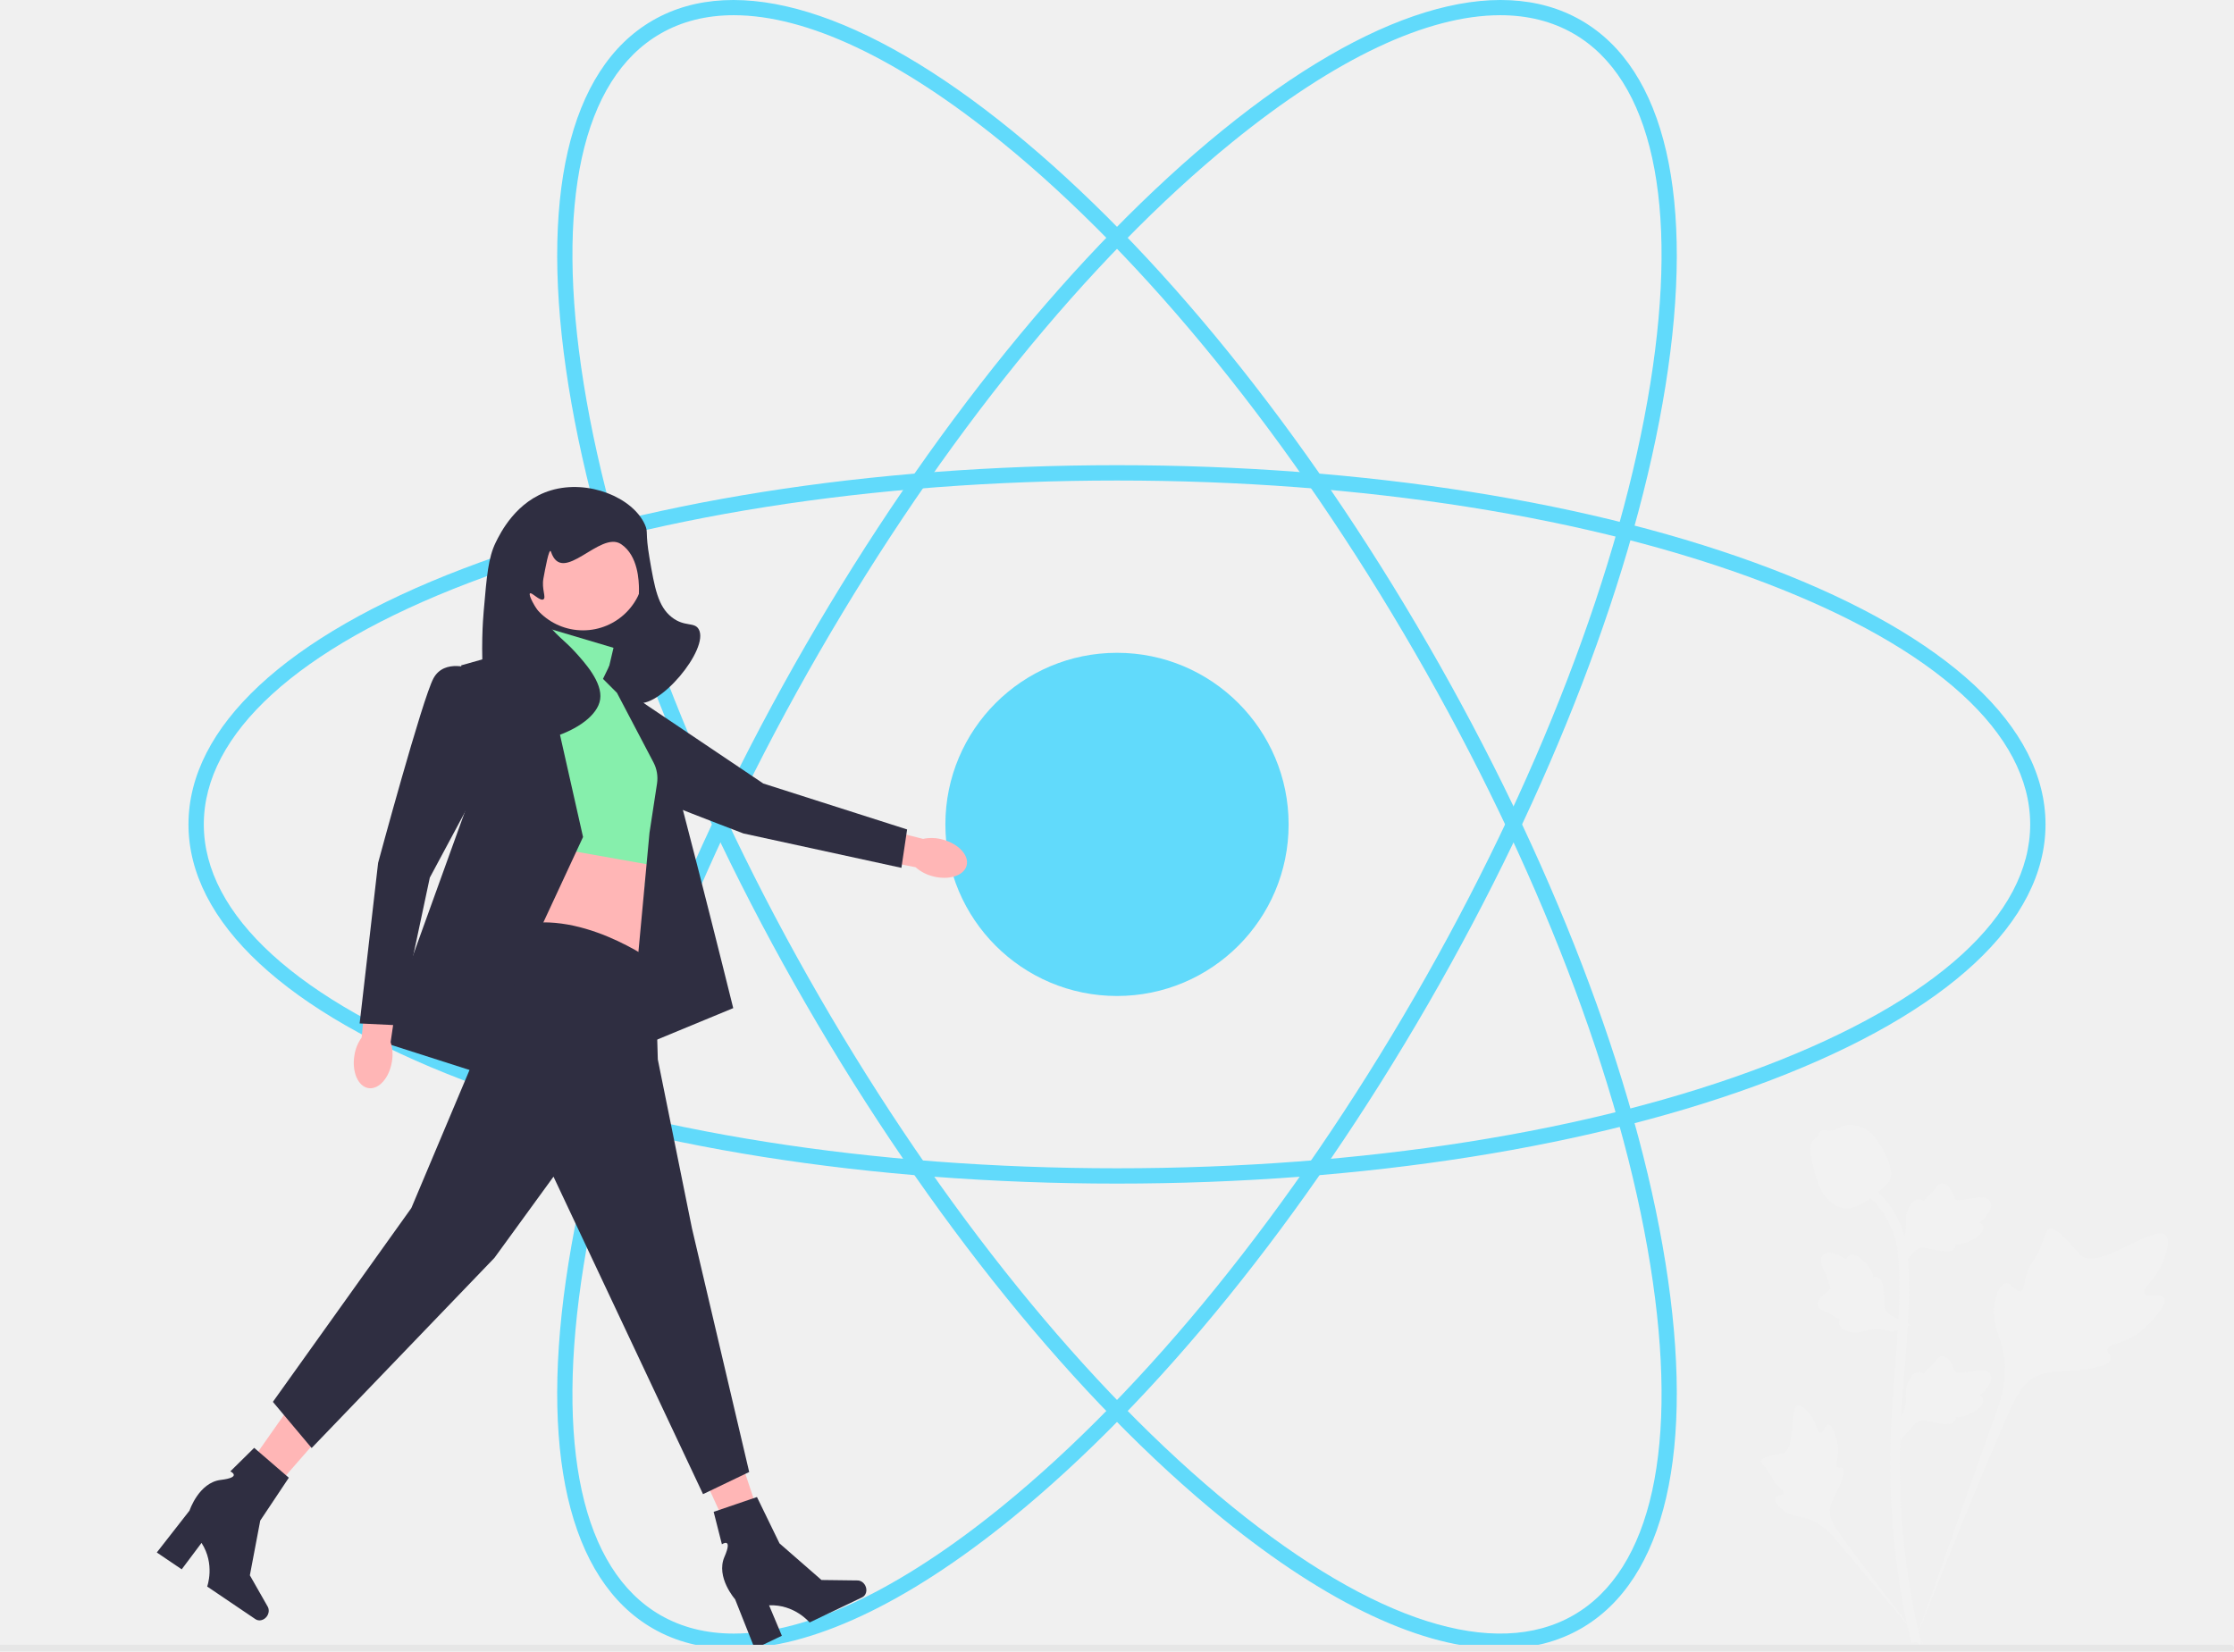
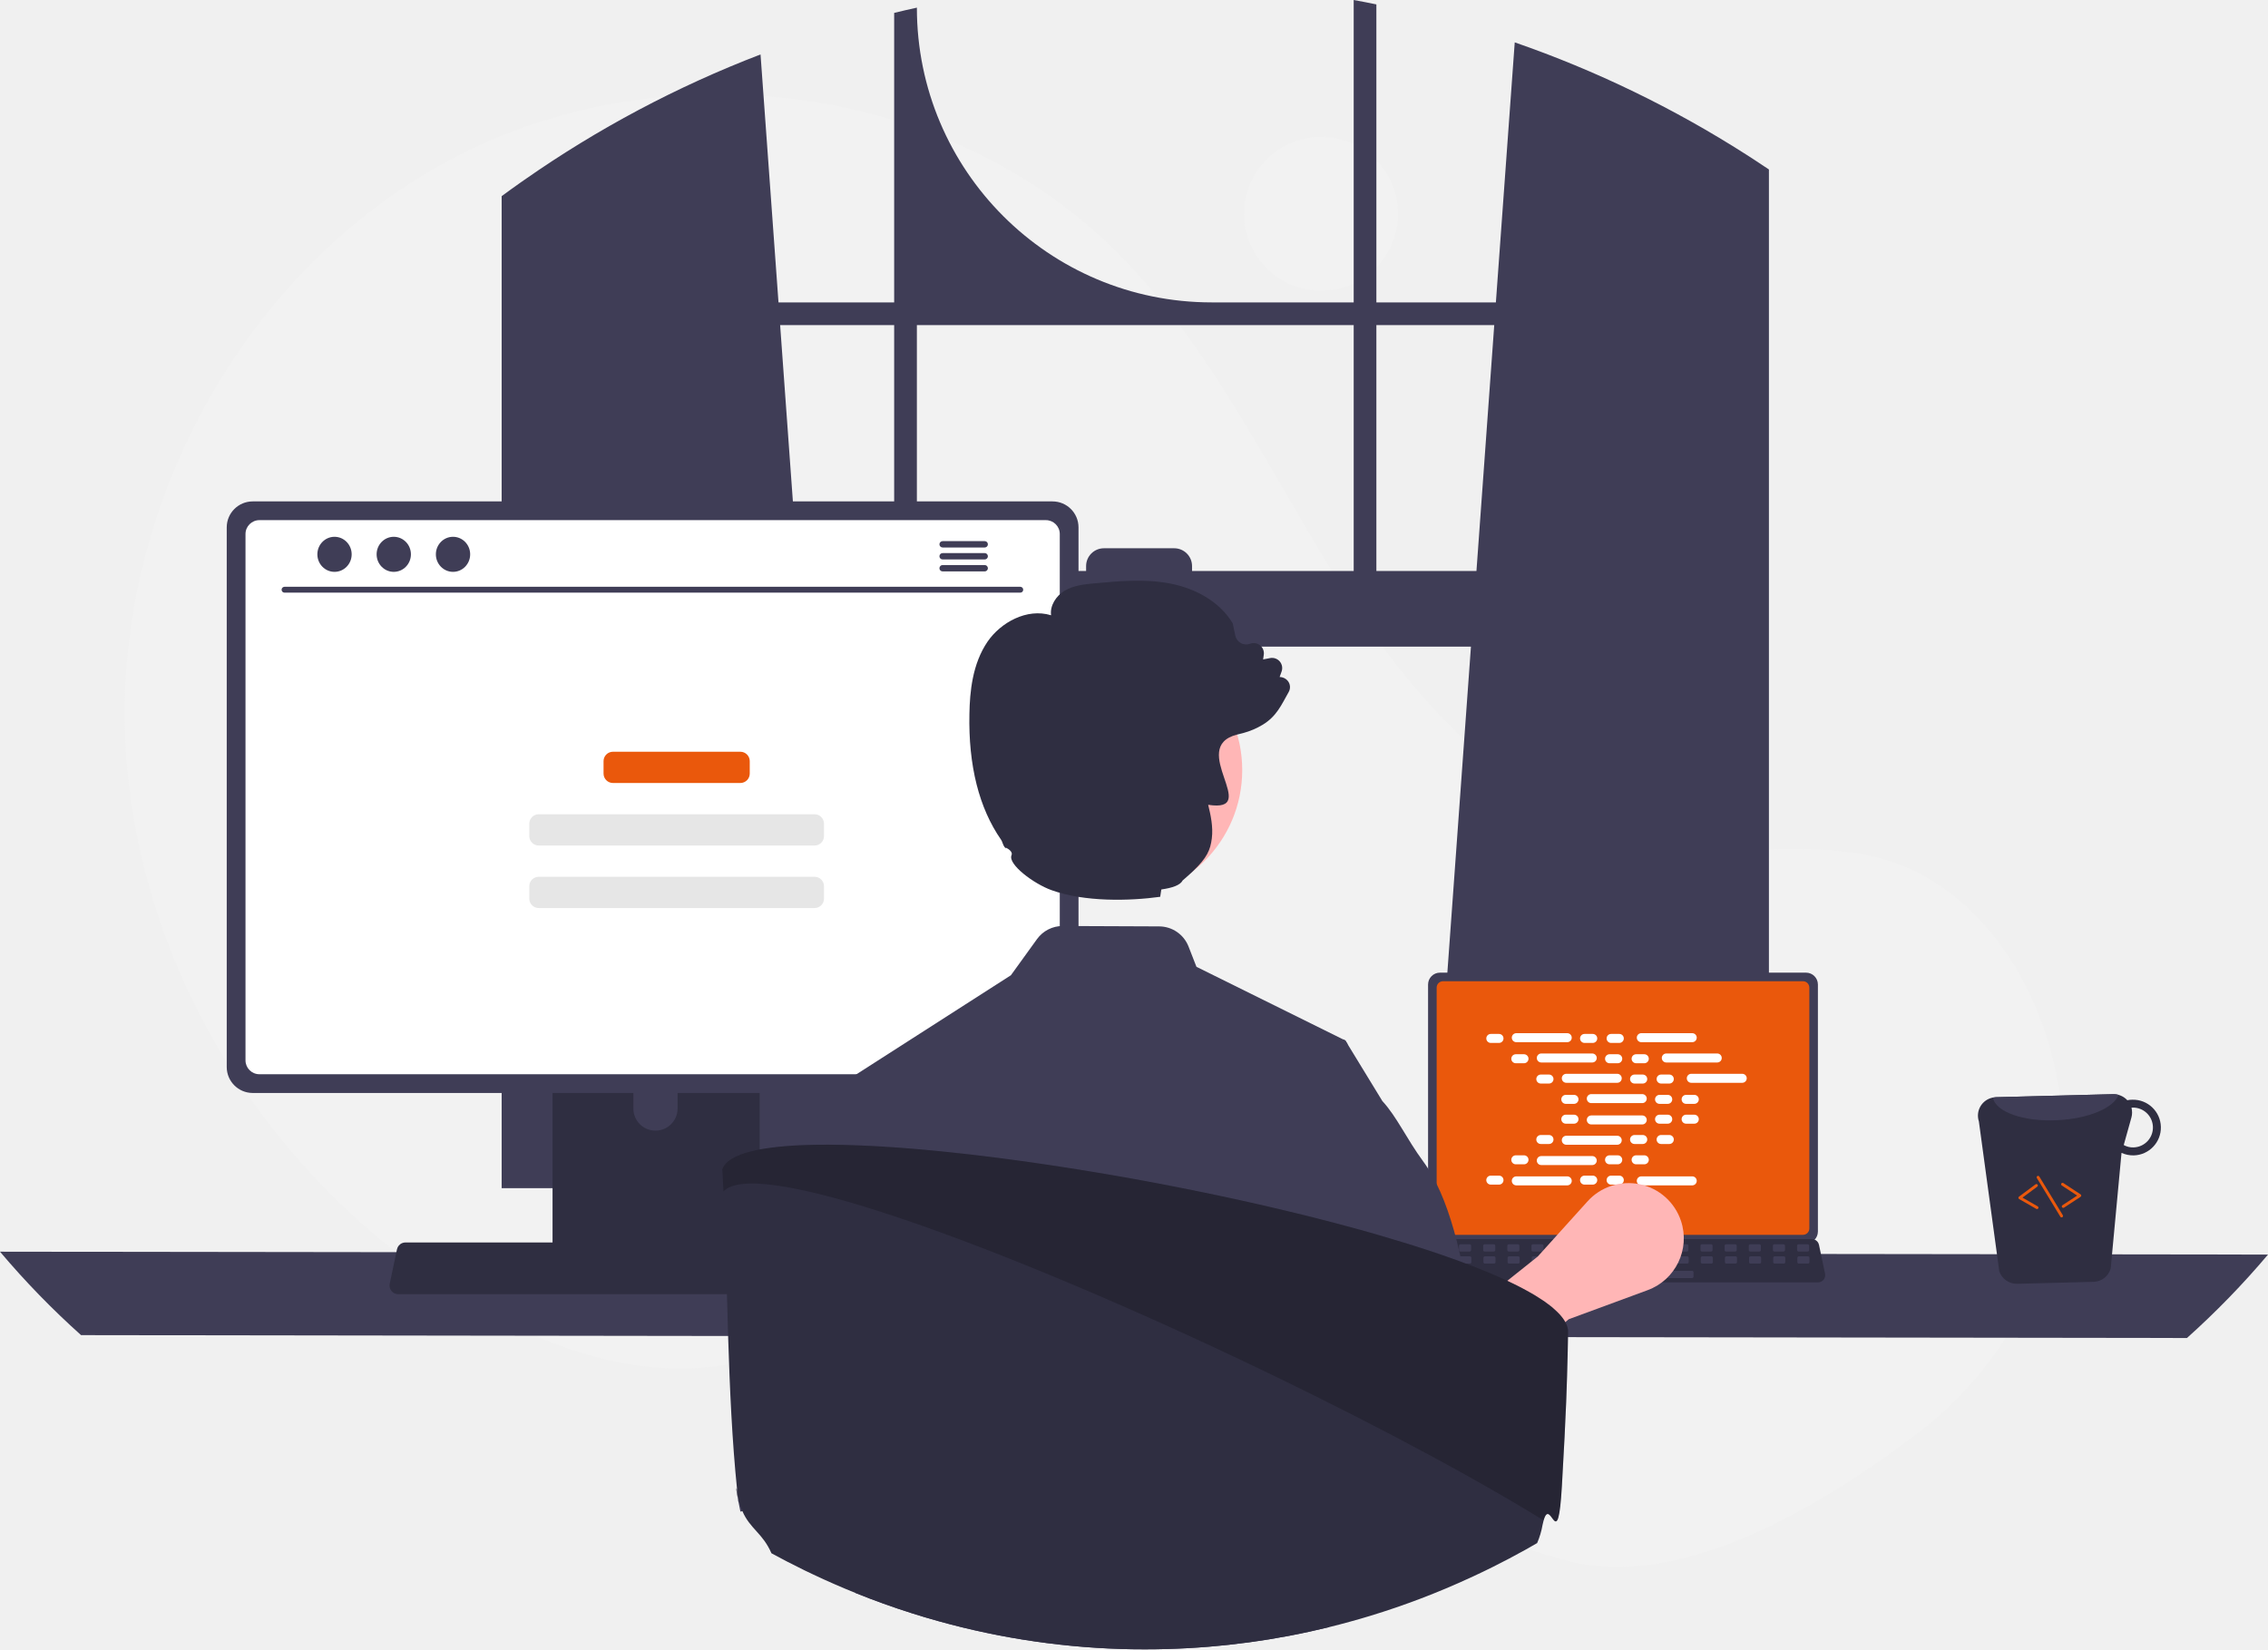
- <svg xmlns="http://www.w3.org/2000/svg" width="583.04" height="431.02" viewBox="0 0 583.04 431.02">
-   <g>
-     <path d="M291.52,308.951c-64.433,0-125.038-9.592-170.652-27.008-46.222-17.648-71.678-41.355-71.678-66.755s25.456-49.105,71.678-66.754c45.614-17.416,106.22-27.008,170.652-27.008s125.038,9.592,170.652,27.008c46.222,17.648,71.677,41.355,71.677,66.754s-25.456,49.106-71.677,66.755c-45.615,17.416-106.22,27.008-170.652,27.008Zm0-183.524c-63.957,0-124.056,9.498-169.226,26.745-44.563,17.015-69.104,39.395-69.104,63.017s24.541,46.003,69.104,63.018c45.17,17.247,105.269,26.745,169.226,26.745s124.056-9.498,169.225-26.745c44.563-17.015,69.104-39.395,69.104-63.018s-24.541-46.002-69.104-63.017c-45.17-17.247-105.269-26.745-169.225-26.745Z" fill="#61dafb" />
-     <path d="M391.642,430.378c-20.024,0-44.985-11.573-72.607-34.022-37.891-30.795-76.5-78.485-108.716-134.285-32.216-55.8-54.212-113.082-61.937-161.293-7.827-48.854-.024-82.752,21.972-95.452,21.996-12.699,55.255-2.507,93.649,28.697,37.891,30.795,76.5,78.485,108.716,134.285,32.216,55.8,54.212,113.082,61.937,161.294,7.827,48.854,.024,82.752-21.972,95.452-6.171,3.562-13.233,5.324-21.042,5.324ZM191.505,3.969c-7.139,0-13.562,1.594-19.149,4.82-20.458,11.812-27.569,44.255-20.022,91.355,7.649,47.742,29.473,104.538,61.451,159.926,31.979,55.388,70.253,102.686,107.774,133.181,37.017,30.086,68.67,40.151,89.127,28.338,20.458-11.812,27.569-44.255,20.022-91.354-7.649-47.742-29.473-104.538-61.451-159.927-31.979-55.388-70.253-102.686-107.775-133.181C234.576,15.259,210.504,3.969,191.505,3.969Z" fill="#61dafb" />
-     <path d="M191.397,430.378c-7.812,0-14.869-1.761-21.042-5.324-21.996-12.7-29.799-46.599-21.972-95.452,7.724-48.212,29.72-105.494,61.937-161.294,32.216-55.8,70.825-103.49,108.716-134.285C357.43,2.817,390.69-7.375,412.685,5.325c21.996,12.699,29.799,46.598,21.972,95.452-7.724,48.211-29.72,105.494-61.937,161.293-32.216,55.8-70.825,103.49-108.716,134.285-27.62,22.448-52.584,34.022-72.607,34.022ZM391.535,3.969c-19,0-43.069,11.288-69.978,33.158-37.521,30.495-75.796,77.793-107.774,133.181-31.978,55.389-53.802,112.185-61.451,159.927-7.546,47.1-.436,79.543,20.022,91.354,5.586,3.226,12.012,4.819,19.149,4.82,19,.002,43.069-11.288,69.977-33.158,37.521-30.495,75.796-77.793,107.775-133.181,31.978-55.389,53.802-112.185,61.451-159.926,7.546-47.1,.436-79.543-20.022-91.355-5.586-3.225-12.012-4.82-19.149-4.82Z" fill="#61dafb" />
-     <circle cx="291.52" cy="215.189" r="44.789" fill="#61dafb" />
-   </g>
-   <g>
-     <path d="M564.784,338.786c-.844-1.424-4.497,.101-5.168-1.191-.669-1.287,2.725-3.249,4.663-7.73,.35-.808,2.553-5.9,.922-7.472-3.092-2.978-17.24,9.313-22.191,5.29-1.087-.883-1.846-2.645-5.134-5.506-1.308-1.138-2.099-1.652-2.865-1.461-1.086,.271-1.172,1.725-2.337,4.584-1.747,4.287-2.78,4.028-3.798,7.449-.756,2.539-.583,4.016-1.472,4.303-1.258,.407-2.416-2.286-4.011-2.045-1.627,.246-2.611,3.382-2.922,5.73-.583,4.406,1.035,7.313,1.932,10.371,.975,3.322,1.553,8.375-.698,15.528l-22.277,62.766c4.918-12.879,19.158-48.185,25.142-61.305,1.727-3.787,3.635-7.629,7.551-9.145,3.77-1.46,8.949-.588,15.55-2.179,.771-.186,2.911-.73,3.18-1.988,.223-1.04-1.036-1.621-.842-2.595,.259-1.307,2.734-1.323,5.775-2.831,2.144-1.063,3.48-2.328,4.629-3.415,.346-.328,5.495-5.262,4.371-7.157Z" fill="#f2f2f2" />
-     <path d="M477.139,371.829c-.942,.004-1.248,2.236-2.076,2.193-.825-.043-.808-2.275-2.448-4.519-.296-.405-2.159-2.955-3.401-2.608-2.354,.658-.404,11.148-3.806,12.418-.747,.279-1.831,.143-4.184,.931-.936,.314-1.417,.554-1.544,.985-.18,.611,.508,1.073,1.575,2.47,1.6,2.094,1.175,2.527,2.56,4.013,1.028,1.104,1.803,1.445,1.687,1.964-.163,.735-1.819,.526-2.161,1.379-.349,.87,.907,2.257,1.969,3.087,1.994,1.557,3.888,1.602,5.647,2.044,1.912,.48,4.559,1.654,7.42,4.823l24.378,29.044c-4.902-6.13-18.122-23.306-22.835-30.028-1.36-1.941-2.696-3.985-2.31-6.345,.371-2.272,2.293-4.562,3.417-8.261,.131-.432,.481-1.639-.058-2.134-.446-.409-1.095,.041-1.517-.335-.567-.504,.14-1.724,.277-3.651,.097-1.359-.138-2.38-.341-3.258-.061-.265-.997-4.215-2.251-4.21Z" fill="#f2f2f2" />
-     <path d="M495.939,376.049l-.568-5.068,.259-.384c1.2-1.777,1.812-3.512,1.819-5.159,.001-.262-.011-.524-.023-.79-.049-1.057-.11-2.371,.575-3.903,.384-.854,1.463-2.831,3.086-2.587,.437,.061,.767,.262,1.018,.497,.037-.059,.075-.117,.115-.181,.505-.771,.905-1.101,1.291-1.419,.296-.245,.602-.497,1.082-1.094,.21-.262,.374-.492,.513-.685,.42-.585,.968-1.282,1.935-1.27,1.033,.049,1.574,.903,1.932,1.468,.64,1.008,.93,1.735,1.122,2.217,.07,.176,.149,.374,.19,.436,.333,.489,3.038,.032,4.057-.135,2.289-.382,4.27-.712,5.087,.732,.585,1.033,.15,2.398-1.33,4.168-.461,.551-.952,.969-1.388,1.297,.361,.215,.684,.546,.815,1.065h0c.308,1.228-.748,2.459-3.137,3.663-.593,.301-1.392,.702-2.512,.896-.527,.091-1.002,.113-1.408,.125-.009,.235-.064,.489-.207,.751-.42,.771-1.293,1.138-2.61,1.05-1.449-.076-2.642-.352-3.694-.595-.919-.21-1.711-.389-2.332-.347-1.153,.093-2.041,1.016-3.083,2.212l-2.603,3.042Z" fill="#f2f2f2" />
-     <path d="M498.572,345.873l-4.758,1.835-.437-.153c-2.023-.71-3.857-.862-5.452-.451-.254,.065-.504,.143-.759,.223-1.01,.316-2.266,.708-3.922,.434-.924-.155-3.11-.697-3.285-2.329-.052-.438,.059-.809,.222-1.111-.066-.021-.133-.042-.204-.065-.874-.293-1.295-.597-1.7-.889-.312-.224-.633-.456-1.332-.769-.307-.137-.571-.237-.793-.322-.672-.258-1.486-.611-1.719-1.549-.215-1.011,.474-1.751,.93-2.241,.813-.875,1.442-1.34,1.86-1.648,.153-.112,.324-.239,.373-.294,.389-.446-.74-2.947-1.159-3.891-.95-2.118-1.772-3.95-.582-5.106,.851-.828,2.282-.754,4.369,.229,.65,.307,1.179,.675,1.607,1.013,.117-.404,.354-.8,.823-1.058h0c1.11-.61,2.569,.099,4.339,2.105,.442,.498,1.033,1.169,1.504,2.203,.221,.487,.363,.941,.478,1.331,.229-.051,.49-.063,.779,.009,.852,.21,1.429,.962,1.678,2.258,.294,1.421,.329,2.645,.362,3.724,.03,.942,.058,1.753,.255,2.344,.382,1.091,1.5,1.717,2.922,2.421l3.603,1.746Z" fill="#f2f2f2" />
-     <path d="M495.939,330.942l-.568-5.068,.259-.384c1.2-1.777,1.812-3.512,1.819-5.159,.001-.262-.011-.524-.023-.79-.049-1.057-.11-2.371,.575-3.903,.384-.854,1.463-2.831,3.086-2.587,.437,.061,.767,.262,1.018,.497,.037-.059,.075-.117,.115-.181,.505-.771,.905-1.101,1.291-1.419,.296-.245,.602-.497,1.082-1.094,.21-.262,.374-.492,.513-.685,.42-.585,.968-1.282,1.935-1.27,1.033,.049,1.574,.903,1.932,1.468,.64,1.008,.93,1.735,1.122,2.217,.07,.176,.149,.374,.19,.436,.333,.489,3.038,.032,4.057-.135,2.289-.382,4.27-.712,5.087,.732,.585,1.033,.15,2.398-1.33,4.168-.461,.551-.952,.969-1.388,1.297,.361,.215,.684,.546,.815,1.065h0c.308,1.228-.748,2.459-3.137,3.663-.593,.301-1.392,.702-2.512,.896-.527,.091-1.002,.113-1.408,.125-.009,.235-.064,.489-.207,.751-.42,.771-1.293,1.138-2.61,1.05-1.449-.076-2.642-.352-3.694-.595-.919-.21-1.711-.389-2.332-.347-1.153,.093-2.041,1.016-3.083,2.212l-2.603,3.042Z" fill="#f2f2f2" />
-     <path d="M501.124,429.32l-1.062-.666-.257-1.226,.257,1.226-1.238,.142c-.02-.115-.087-.379-.188-.793-.554-2.266-2.244-9.162-3.654-20.023-.984-7.581-1.541-15.376-1.656-23.17-.115-7.807,.255-13.717,.551-18.467,.224-3.583,.496-6.994,.762-10.317,.71-8.878,1.379-17.265,.881-26.55-.11-2.073-.341-6.387-2.862-10.978-1.462-2.663-3.476-5.027-5.987-7.023l1.561-1.963c2.771,2.207,5,4.826,6.623,7.782,2.795,5.09,3.047,9.791,3.168,12.05,.507,9.449-.17,17.916-.887,26.88-.264,3.311-.536,6.708-.759,10.276-.294,4.706-.66,10.565-.546,18.271,.113,7.701,.663,15.4,1.634,22.886,1.392,10.724,3.058,17.517,3.605,19.749,.291,1.192,.352,1.441,.054,1.914Z" fill="#f2f2f2" />
-     <path d="M482.075,315.456c-.103,0-.207-.002-.312-.01-2.134-.115-4.11-1.392-5.875-3.796-.827-1.131-1.251-2.42-2.095-4.992-.131-.396-.767-2.408-1.154-5.176-.253-1.808-.221-2.565,.137-3.233,.398-.744,1.041-1.263,1.766-1.613-.032-.24-.006-.487,.098-.739,.427-1.045,1.563-.908,2.177-.842,.311,.039,.699,.091,1.117,.069,.658-.032,1.012-.228,1.548-.521,.513-.281,1.15-.631,2.096-.825,1.865-.389,3.427,.139,3.942,.313,2.71,.903,4.046,3.01,5.593,5.45,.308,.489,1.367,2.271,2.065,4.713,.504,1.762,.433,2.545,.281,3.128-.308,1.197-1.036,1.882-2.885,3.394-1.931,1.583-2.9,2.376-3.732,2.858-1.937,1.118-3.153,1.821-4.768,1.821Z" fill="#f2f2f2" />
-   </g>
-   <g>
-     <g>
-       <path id="b-112" d="M243.47,228.74c4.166,1.099,8.11-.159,8.809-2.811,.699-2.651-2.111-5.691-6.279-6.79-1.659-.462-3.404-.52-5.09-.169l-17.71-4.434-1.904,8.355,17.661,3.484c1.294,1.137,2.841,1.948,4.512,2.364Z" fill="#ffb6b6" />
-       <path d="M146.133,188.062s-3.597,6.903,1.389,10.308,46.502,19.186,46.502,19.186l41.23,8.973,1.488-10.02-37.538-11.993-31.304-21.053-21.767,4.599Z" fill="#2f2e41" />
-     </g>
-     <g>
-       <polygon points="195.229 410.87 202.222 407.724 191.212 374.816 180.892 379.457 195.229 410.87" fill="#ffb6b6" />
-       <path d="M225.854,413.944h0c.559,1.168,.183,2.512-.839,3.001l-13.725,6.567s-3.948-4.783-10.573-4.484l3.336,7.947-7.08,3.388-5.117-12.897s-5.091-5.774-2.791-11.071c2.299-5.297-.659-3.297-.659-3.297l-2.151-8.469,11.301-3.861,5.884,12.094,10.954,9.558,9.416,.118c.838,.01,1.642,.563,2.045,1.407l0-0Z" fill="#2f2e41" />
-     </g>
-     <g>
-       <polygon points="56.861 393.879 63.109 398.323 85.938 372.188 76.717 365.63 56.861 393.879" fill="#ffb6b6" />
-       <path d="M69.689,421.858h0c-.725,1.073-2.075,1.428-3.014,.793l-12.604-8.522s2.131-5.825-1.476-11.39l-5.171,6.896-6.502-4.396,8.541-10.935s2.409-7.311,8.142-8.005c5.733-.694,2.512-2.235,2.512-2.235l6.22-6.137,9.044,7.799-7.461,11.19-2.709,14.283,4.658,8.184c.415,.728,.344,1.701-.18,2.476l0,0Z" fill="#2f2e41" />
-     </g>
-     <rect x="134.654" y="143.321" width="32.834" height="45.092" fill="#2f2e41" />
-     <path d="M160.115,169.095l-17.828-5.3-3.373,9.155-.482,55.892s25.537-5.782,31.319,3.855l1.927-17.346s6.264-8.673,.964-19.755c-5.3-11.082-10.297-16.079-10.297-16.079l-4.158-2.231,1.927-8.191Z" fill="#86efac" />
-     <path d="M139.637,220.41l-2.409,24.573,31.801,6.746s-2.409-21.201,.482-26.019l-29.873-5.3Z" fill="#ffb6b6" />
-     <path d="M170.956,251.247s-20.237-14.937-37.583-9.155c0,0-20.478,12.769-9.878,34.933l-16.141,38.306-36.137,50.592,10.118,12.046,47.701-49.629,15.419-21.201,39.028,82.875,12.046-5.782-14.937-63.602-8.914-44.088-.723-25.296Z" fill="#2f2e41" />
-     <polygon points="123.736 279.675 99.645 271.966 122.773 207.882 120.364 173.672 140.768 167.917 152.164 218.482 123.736 279.675" fill="#2f2e41" />
-     <path d="M161.014,180.848l-3.642-3.642,1.624-3.357s10.514,10.905,12.442,13.796,19.925,75.502,19.925,75.502l-27.152,11.227,5.3-57.013,1.962-12.824c.29-1.896-.034-3.836-.926-5.534l-9.533-18.155Z" fill="#2f2e41" />
-     <circle cx="152.152" cy="148.56" r="15.977" fill="#ffb6b6" />
-     <path d="M162.089,142.029c-5.482-3.656-15.293,10.985-18.293,1.985-.468-1.403-1.568,4.805-1.971,6.977-.511,2.759,.782,4.962,0,5.456-.884,.558-3.05-1.932-3.507-1.559-.447,.365,.99,3.259,3.507,6.625,3.341,4.467,5.435,5.555,8.183,8.573,2.559,2.81,7.294,8.01,6.625,12.47-1.258,8.388-21.741,14.871-28.058,8.573-1.512-1.508-1.808-4.923-2.338-11.691-.789-10.072-.193-17.63,0-19.874,.804-9.343,1.206-14.015,3.118-17.926,1.22-2.497,5.33-10.907,14.418-13.639,9.763-2.935,21.382,1.85,24.55,8.963,.915,2.055,.026,1.836,1.169,8.573,1.353,7.973,2.229,12.758,5.845,15.588,3.322,2.6,5.886,1.147,7.014,3.118,2.927,5.112-10.656,21.289-16.367,19.095-3.441-1.322-3.745-9.206-3.507-12.86,.512-7.868,4.41-9.537,4.287-16.757-.033-1.91-.149-8.671-4.676-11.691Z" fill="#2f2e41" />
-     <g>
-       <path id="c-113" d="M92.482,275.542c-.678,4.255,.967,8.053,3.675,8.485,2.708,.431,5.452-2.668,6.13-6.924,.294-1.696,.178-3.439-.339-5.081l2.647-18.063-8.503-1.061-1.706,17.92c-1.002,1.401-1.655,3.021-1.903,4.725Z" fill="#ffb6b6" />
-       <path d="M123.255,174.636s-7.227-2.891-10.118,2.409-14.455,48.183-14.455,48.183l-4.818,41.919,10.118,.482,8.191-38.546,17.828-33.246-6.746-21.201Z" fill="#2f2e41" />
-     </g>
-   </g>
-   <path d="M583.04,430.18h0c0,.464-.376,.84-.84,.84H0v-1.68H582.2c.464,0,.84,.376,.84,.84Z" fill="#e6e6e6" />
+ <svg xmlns="http://www.w3.org/2000/svg" data-name="Layer 1" width="786.82" height="572.258" viewBox="0 0 786.82 572.258">
+   <circle cx="458.321" cy="74.182" r="26.701" fill="#f2f2f2" />
+   <path d="M872.038,661.023c39.688-30.229,58.644-81.025,46.776-129.482q-.442-1.806-.934-3.604c-7.867-28.763-27.332-56.101-55.7-65.291-23.82-7.717-49.82-1.783-74.669-4.851-48.781-6.024-86.601-45.494-113.211-86.819-26.611-41.325-47.062-87.583-82.422-121.724-58.285-56.275-153.362-68.391-225.627-31.76C293.987,254.121,247.955,335.391,249.918,416.386c1.963,80.995,50.046,158.432,119.875,199.517,25.652,15.093,55.321,25.785,84.848,22.044,25.62-3.246,48.899-17.013,74.399-21.1,40.091-6.426,79.927,11.701,114.603,32.824,34.676,21.123,68.17,46.16,107.574,55.952C789.478,715.131,836.881,687.801,872.038,661.023Z" transform="translate(-206.59 -163.8711)" fill="#f2f2f2" />
+   <path d="M815.016,219.191c-.87-.58-1.75-1.13-2.62-1.69a380.24,380.24,0,0,0-80.31-38.93l-6.54,90.22h-41.46v-103.39c-2.61-.54-5.24-1.05-7.87-1.53v104.92H626.946A102.27,102.27,0,0,1,524.676,166.521v-0c-2.64.57-5.26,1.18-7.88,1.83v100.44h-40.13l-6.23-86.03a380.858,380.858,0,0,0-81.94,43.53c-.44.3-.88.61-1.31.91-2.21,1.55-4.39,3.13-6.56,4.73v344.19h118.27l-2.09-28.95-11.5-158.95h231.59l-11.5,158.95-2.09,28.95h116.96v-353.45Q817.656,220.901,815.016,219.191Zm-298.22,142.78h-33.39l-6.17-85.3h39.56Zm159.42,0h-56.08v-1.69a6.18,6.18,0,0,0-6.19-6.18h-24.38a6.178,6.178,0,0,0-6.18,6.18v1.69h-58.71v-85.3h151.54Zm7.87,0v-85.3h40.89l-6.17,85.3Z" transform="translate(-206.59 -163.8711)" fill="#3f3d56" />
+   <path d="M206.59,598.162a289.003,289.003,0,0,0,28.12,28.95l730.58,1a289.003,289.003,0,0,0,28.12-28.95Z" transform="translate(-206.59 -163.8711)" fill="#3f3d56" />
+   <path d="M702.02,505.462v85.704a4.122,4.122,0,0,0,4.119,4.119H833.143a4.122,4.122,0,0,0,4.119-4.119v-85.704a4.124,4.124,0,0,0-4.119-4.115H706.139A4.124,4.124,0,0,0,702.02,505.462Z" transform="translate(-206.59 -163.8711)" fill="#3f3d56" />
+   <path d="M704.999,506.529V590.109a2.205,2.205,0,0,0,2.201,2.201H832.086a2.205,2.205,0,0,0,2.201-2.201V506.529a2.206,2.206,0,0,0-2.201-2.206H707.201A2.206,2.206,0,0,0,704.999,506.529Z" transform="translate(-206.59 -163.8711)" fill="#ea580c" />
+   <path d="M699.364,607.881a2.47,2.47,0,0,0,1.943.93H837.299a2.502,2.502,0,0,0,2.446-3.016l-2.111-10.027a2.507,2.507,0,0,0-1.558-1.818,2.425,2.425,0,0,0-.888-.168H703.41a2.424,2.424,0,0,0-.888.168,2.507,2.507,0,0,0-1.558,1.818l-2.111,10.027A2.501,2.501,0,0,0,699.364,607.881Z" transform="translate(-206.59 -163.8711)" fill="#2f2e41" />
+   <rect x="830.034" y="595.588" width="4.188" height="2.513" rx="0.488" transform="translate(1457.666 1029.819) rotate(-180)" fill="#3f3d56" />
+   <rect x="821.657" y="595.588" width="4.188" height="2.513" rx="0.488" transform="translate(1440.912 1029.819) rotate(-180)" fill="#3f3d56" />
+   <rect x="813.28" y="595.588" width="4.188" height="2.513" rx="0.488" transform="translate(1424.158 1029.819) rotate(-180)" fill="#3f3d56" />
+   <rect x="804.903" y="595.588" width="4.188" height="2.513" rx="0.488" transform="translate(1407.404 1029.819) rotate(-180)" fill="#3f3d56" />
+   <rect x="796.526" y="595.588" width="4.188" height="2.513" rx="0.488" transform="translate(1390.65 1029.819) rotate(-180)" fill="#3f3d56" />
+   <rect x="788.149" y="595.588" width="4.188" height="2.513" rx="0.488" transform="translate(1373.896 1029.819) rotate(-180)" fill="#3f3d56" />
+   <rect x="779.772" y="595.588" width="4.188" height="2.513" rx="0.488" transform="translate(1357.142 1029.819) rotate(-180)" fill="#3f3d56" />
+   <rect x="771.395" y="595.588" width="4.188" height="2.513" rx="0.488" transform="translate(1340.388 1029.819) rotate(-180)" fill="#3f3d56" />
+   <rect x="763.018" y="595.588" width="4.188" height="2.513" rx="0.488" transform="translate(1323.634 1029.819) rotate(-180)" fill="#3f3d56" />
+   <rect x="754.641" y="595.588" width="4.188" height="2.513" rx="0.488" transform="translate(1306.88 1029.819) rotate(-180)" fill="#3f3d56" />
+   <rect x="746.264" y="595.588" width="4.188" height="2.513" rx="0.488" transform="translate(1290.126 1029.819) rotate(-180)" fill="#3f3d56" />
+   <rect x="737.887" y="595.588" width="4.188" height="2.513" rx="0.488" transform="translate(1273.372 1029.819) rotate(-180)" fill="#3f3d56" />
+   <rect x="729.51" y="595.588" width="4.188" height="2.513" rx="0.488" transform="translate(1256.618 1029.819) rotate(-180)" fill="#3f3d56" />
+   <rect x="721.133" y="595.588" width="4.188" height="2.513" rx="0.488" transform="translate(1239.865 1029.819) rotate(-180)" fill="#3f3d56" />
+   <rect x="712.756" y="595.588" width="4.188" height="2.513" rx="0.488" transform="translate(1223.111 1029.819) rotate(-180)" fill="#3f3d56" />
+   <rect x="704.379" y="595.588" width="4.188" height="2.513" rx="0.488" transform="translate(1206.357 1029.819) rotate(-180)" fill="#3f3d56" />
+   <rect x="830.133" y="599.777" width="4.188" height="2.513" rx="0.488" transform="translate(1457.864 1038.196) rotate(-180)" fill="#3f3d56" />
+   <rect x="821.756" y="599.777" width="4.188" height="2.513" rx="0.488" transform="translate(1441.11 1038.196) rotate(-180)" fill="#3f3d56" />
+   <rect x="813.379" y="599.777" width="4.188" height="2.513" rx="0.488" transform="translate(1424.356 1038.196) rotate(-180)" fill="#3f3d56" />
+   <rect x="805.002" y="599.777" width="4.188" height="2.513" rx="0.488" transform="translate(1407.602 1038.196) rotate(-180)" fill="#3f3d56" />
+   <rect x="796.625" y="599.777" width="4.188" height="2.513" rx="0.488" transform="translate(1390.848 1038.196) rotate(-180)" fill="#3f3d56" />
+   <rect x="788.248" y="599.777" width="4.188" height="2.513" rx="0.488" transform="translate(1374.094 1038.196) rotate(-180)" fill="#3f3d56" />
+   <rect x="779.871" y="599.777" width="4.188" height="2.513" rx="0.488" transform="translate(1357.34 1038.196) rotate(-180)" fill="#3f3d56" />
+   <rect x="771.494" y="599.777" width="4.188" height="2.513" rx="0.488" transform="translate(1340.586 1038.196) rotate(-180)" fill="#3f3d56" />
+   <rect x="763.117" y="599.777" width="4.188" height="2.513" rx="0.488" transform="translate(1323.832 1038.196) rotate(-180)" fill="#3f3d56" />
+   <rect x="754.74" y="599.777" width="4.188" height="2.513" rx="0.488" transform="translate(1307.078 1038.196) rotate(-180)" fill="#3f3d56" />
+   <rect x="746.363" y="599.777" width="4.188" height="2.513" rx="0.488" transform="translate(1290.324 1038.196) rotate(-180)" fill="#3f3d56" />
+   <rect x="737.986" y="599.777" width="4.188" height="2.513" rx="0.488" transform="translate(1273.57 1038.196) rotate(-180)" fill="#3f3d56" />
+   <rect x="729.609" y="599.777" width="4.188" height="2.513" rx="0.488" transform="translate(1256.816 1038.196) rotate(-180)" fill="#3f3d56" />
+   <rect x="721.232" y="599.777" width="4.188" height="2.513" rx="0.488" transform="translate(1240.062 1038.196) rotate(-180)" fill="#3f3d56" />
+   <rect x="712.855" y="599.777" width="4.188" height="2.513" rx="0.488" transform="translate(1223.309 1038.196) rotate(-180)" fill="#3f3d56" />
+   <rect x="704.478" y="599.777" width="4.188" height="2.513" rx="0.488" transform="translate(1206.555 1038.196) rotate(-180)" fill="#3f3d56" />
+   <rect x="760.604" y="604.803" width="33.508" height="2.513" rx="0.488" transform="translate(1348.126 1048.248) rotate(-180)" fill="#3f3d56" />
+   <rect x="515.631" y="358.737" width="5.966" height="3.122" rx="1.561" fill="#fff" />
+   <rect x="548.154" y="358.737" width="5.966" height="3.122" rx="1.561" fill="#fff" />
+   <rect x="557.369" y="358.737" width="5.966" height="3.122" rx="1.561" fill="#fff" />
+   <rect x="524.477" y="358.477" width="20.796" height="3.122" rx="1.561" fill="#fff" />
+   <rect x="567.841" y="358.477" width="20.796" height="3.122" rx="1.561" fill="#fff" />
+   <rect x="524.304" y="365.784" width="5.966" height="3.122" rx="1.561" fill="#fff" />
+   <rect x="556.827" y="365.784" width="5.966" height="3.122" rx="1.561" fill="#fff" />
+   <rect x="566.042" y="365.784" width="5.966" height="3.122" rx="1.561" fill="#fff" />
+   <rect x="533.15" y="365.523" width="20.796" height="3.122" rx="1.561" fill="#fff" />
+   <rect x="576.514" y="365.523" width="20.796" height="3.122" rx="1.561" fill="#fff" />
+   <rect x="532.977" y="372.83" width="5.966" height="3.122" rx="1.561" fill="#fff" />
+   <rect x="565.5" y="372.83" width="5.966" height="3.122" rx="1.561" fill="#fff" />
+   <rect x="574.715" y="372.83" width="5.966" height="3.122" rx="1.561" fill="#fff" />
+   <rect x="541.823" y="372.57" width="20.796" height="3.122" rx="1.561" fill="#fff" />
+   <rect x="585.187" y="372.57" width="20.796" height="3.122" rx="1.561" fill="#fff" />
+   <rect x="541.649" y="379.877" width="5.966" height="3.122" rx="1.561" fill="#fff" />
+   <rect x="574.172" y="379.877" width="5.966" height="3.122" rx="1.561" fill="#fff" />
+   <rect x="583.387" y="379.877" width="5.966" height="3.122" rx="1.561" fill="#fff" />
+   <rect x="550.496" y="379.617" width="20.796" height="3.122" rx="1.561" fill="#fff" />
+   <rect x="548.154" y="407.898" width="5.966" height="3.122" rx="1.561" fill="#fff" />
+   <rect x="557.369" y="407.898" width="5.966" height="3.122" rx="1.561" fill="#fff" />
+   <rect x="567.841" y="408.158" width="20.796" height="3.122" rx="1.561" fill="#fff" />
+   <rect x="515.631" y="407.898" width="5.966" height="3.122" rx="1.561" fill="#fff" />
+   <rect x="524.477" y="408.158" width="20.796" height="3.122" rx="1.561" fill="#fff" />
+   <rect x="524.304" y="400.851" width="5.966" height="3.122" rx="1.561" fill="#fff" />
+   <rect x="556.827" y="400.851" width="5.966" height="3.122" rx="1.561" fill="#fff" />
+   <rect x="566.042" y="400.851" width="5.966" height="3.122" rx="1.561" fill="#fff" />
+   <rect x="533.15" y="401.111" width="20.796" height="3.122" rx="1.561" fill="#fff" />
+   <rect x="532.977" y="393.804" width="5.966" height="3.122" rx="1.561" fill="#fff" />
+   <rect x="565.5" y="393.804" width="5.966" height="3.122" rx="1.561" fill="#fff" />
+   <rect x="574.715" y="393.804" width="5.966" height="3.122" rx="1.561" fill="#fff" />
+   <rect x="541.823" y="394.064" width="20.796" height="3.122" rx="1.561" fill="#fff" />
+   <rect x="541.649" y="386.758" width="5.966" height="3.122" rx="1.561" fill="#fff" />
+   <rect x="574.172" y="386.758" width="5.966" height="3.122" rx="1.561" fill="#fff" />
+   <rect x="583.387" y="386.758" width="5.966" height="3.122" rx="1.561" fill="#fff" />
+   <rect x="550.496" y="387.018" width="20.796" height="3.122" rx="1.561" fill="#fff" />
+   <path d="M711.507,654.353l-13.35-21.102,41.902-33.403,17.295-19.161a19.161,19.161,0,0,1,32.418,6.828h0a19.161,19.161,0,0,1-11.57,23.991l-27.349,10.075Z" transform="translate(-206.59 -163.8711)" fill="#ffb6b6" />
+   <path d="M398.28,501.352v102.56h71.85v-102.56a3.448,3.448,0,0,0-2.43-3.3,3.175,3.175,0,0,0-1.03-.16H401.75A3.463,3.463,0,0,0,398.28,501.352Zm28.04,35.24a7.67,7.67,0,0,1,15.34,0v11.9a7.67,7.67,0,0,1-15.34,0Z" transform="translate(-206.59 -163.8711)" fill="#2f2e41" />
+   <path d="M398.06,600.632v9.89a1.946,1.946,0,0,0,1.93,1.94h68.43a1.94,1.94,0,0,0,1.93-1.94v-9.89Z" transform="translate(-206.59 -163.8711)" fill="#3f3d56" />
+   <path d="M285.25,346.832V534.092a9.007,9.007,0,0,0,9,9h277.5a9.007,9.007,0,0,0,9-9V346.832a9.011,9.011,0,0,0-9-8.99H294.25A9.012,9.012,0,0,0,285.25,346.832Z" transform="translate(-206.59 -163.8711)" fill="#3f3d56" />
+   <path d="M291.76,349.162v182.62a4.818,4.818,0,0,0,4.81,4.81H569.44a4.818,4.818,0,0,0,4.81-4.81v-182.62a4.82,4.82,0,0,0-4.81-4.82H296.57A4.821,4.821,0,0,0,291.76,349.162Z" transform="translate(-206.59 -163.8711)" fill="#fff" />
+   <path d="M342.4,611.792a2.948,2.948,0,0,0,2.32,1.11h162.34a2.987,2.987,0,0,0,2.92-3.6l-2.52-11.97a2.993,2.993,0,0,0-1.86-2.17,2.895,2.895,0,0,0-1.06-.2H347.23a2.894,2.894,0,0,0-1.06.2,2.992,2.992,0,0,0-1.86,2.17l-2.52,11.97A2.985,2.985,0,0,0,342.4,611.792Z" transform="translate(-206.59 -163.8711)" fill="#2f2e41" />
+   <path d="M560.585,369.499H305.261a1.016,1.016,0,0,1,0-2.031H560.585a1.016,1.016,0,0,1,0,2.031Z" transform="translate(-206.59 -163.8711)" fill="#3f3d56" />
+   <ellipse cx="116.051" cy="192.33" rx="5.95" ry="6.083" fill="#3f3d56" />
+   <ellipse cx="136.607" cy="192.33" rx="5.95" ry="6.083" fill="#3f3d56" />
+   <ellipse cx="157.163" cy="192.33" rx="5.95" ry="6.083" fill="#3f3d56" />
+   <path d="M548.206,351.622h-14.6a1.105,1.105,0,0,0,0,2.21h14.6a1.105,1.105,0,0,0,0-2.21Z" transform="translate(-206.59 -163.8711)" fill="#3f3d56" />
+   <path d="M548.206,355.772h-14.6a1.105,1.105,0,0,0,0,2.21h14.6a1.105,1.105,0,0,0,0-2.21Z" transform="translate(-206.59 -163.8711)" fill="#3f3d56" />
+   <path d="M548.206,359.922h-14.6a1.105,1.105,0,0,0,0,2.21h14.6a1.105,1.105,0,0,0,0-2.21Z" transform="translate(-206.59 -163.8711)" fill="#3f3d56" />
+   <path d="M900.186,604.972a6.416,6.416,0,0,0,6.183,4.331l26.492-.682a6.329,6.329,0,0,0,5.981-4.657l3.749-40.087a9.794,9.794,0,0,0,4.238.871,9.661,9.661,0,1,0-.485-19.317,8.184,8.184,0,0,0-1.736.181,6.548,6.548,0,0,0-4.874-2.103l-40.751,1.052a5.853,5.853,0,0,0-1.005.125,6.365,6.365,0,0,0-4.873,8.265Zm43.173-43.817,2.668-9.553a6.506,6.506,0,0,0,.02-3.375c.129-0.0.244-.062.373-.062a6.91,6.91,0,0,1,.324,13.817A6.505,6.505,0,0,1,943.359,561.156Z" transform="translate(-206.59 -163.8711)" fill="#2f2e41" />
+   <path d="M897.978,544.686c.868,4.964,10.629,8.454,22.366,7.847,10.793-.497,19.617-4.287,21.234-8.778a6.025,6.025,0,0,0-1.844-.246l-40.751,1.052A5.853,5.853,0,0,0,897.978,544.686Z" transform="translate(-206.59 -163.8711)" fill="#3f3d56" />
+   <path d="M922.494,582.944a.497.497,0,0,0,.151-.066l5.753-3.766a.499.499,0,0,0,0-.836l-5.98-3.917a.5.5,0,1,0-.548.836l5.341,3.498-5.114,3.348a.5.5,0,0,0,.396.903Z" transform="translate(-206.59 -163.8711)" fill="#ea580c" />
+   <path d="M913.408,583.363a.5.5,0,0,0,.126-.918l-5.303-3.04,5.126-3.807a.5.5,0,1,0-.596-.802l-5.739,4.263a.5.5,0,0,0,.049.835l5.965,3.42A.5.5,0,0,0,913.408,583.363Z" transform="translate(-206.59 -163.8711)" fill="#ea580c" />
+   <path d="M921.922,586.244a.482.482,0,0,0,.137-.058.5.5,0,0,0,.168-.687l-8.155-13.408a.5.5,0,0,0-.854.521l8.155,13.408A.5.5,0,0,0,921.922,586.244Z" transform="translate(-206.59 -163.8711)" fill="#ea580c" />
+   <rect x="209.385" y="260.827" width="50.719" height="10.846" rx="3.264" fill="#ea580c" />
+   <rect x="183.626" y="282.519" width="102.236" height="10.846" rx="3.264" fill="#e6e6e6" />
+   <rect x="183.626" y="304.21" width="102.236" height="10.846" rx="3.264" fill="#e6e6e6" />
+   <path d="M497.301,540.717l.217.684.011.023,6.525,19.838,7.506,22.861,14.123,42.961.137,6.673v.023l1.049,53.684-2.909,7.278,3.274,11.932s-1.506-18.037-9.582-7.679c-4.574,5.886-9.925,11.91-14.317,17.556q9.6,3.884,19.507,7.027c1.426.456,2.863.89,4.301,1.323q.462.137.924.274a266.863,266.863,0,0,0,67.351,10.826c1.186.034,2.35.057,3.479.08.399.011.787.023,1.175.023,1.278.011,2.544.023,3.822.023q3.867,0,7.7-.114a266.853,266.853,0,0,0,56.091-7.586c-.125-7.586-.468-16.45-.958-25.918-.228-4.643-5.35-9.674-5.658-14.533-.217-3.65,4.381-7.084,4.141-10.792-1.551-22.827-3.491-14.064-4.928-30.229q-.222-2.379-.411-4.552c-.924-10.381-1.563-16.872-1.563-16.872l6.137-38.683,9.639-60.734-.742-1.221-.833-.411-50.844-25.165-2.761-7.073a10.979,10.979,0,0,0-10.141-6.947l-33.493-.137a10.931,10.931,0,0,0-8.909,4.529l-9.069,12.56Z" transform="translate(-206.59 -163.8711)" fill="#3f3d56" />
+   <path d="M533.407,617.525,525.82,633.758l-5.179,11.088-8.909,46.646-4.46,4.734L503.45,679.467l-39.998,8.881c-1.312-7.29-.351.247-1.161-7.75.228-.228.468-.456.707-.685.639-.593,1.175-1.152,1.164-1.688-.456-27.584.913-74.526,12.343-102.966a60.053,60.053,0,0,1,7.027-13.107c.228-.308.445-.616.662-.924,5.27-7.381,8.601-14.647,13.324-19.815v-.011a.53.53,0,0,0,.08-.08.157.157,0,0,0,.046-.034l32.443-17.203,1.392,39.105.992,28.109Z" transform="translate(-206.59 -163.8711)" fill="#3f3d56" />
+   <path d="M650.391,622.135l9.476,20.275,3.307,7.061,8.907,46.642,4.446,4.723,3.83-16.755,1.8-.369,32.459-6.722,9.461,30.046a17.984,17.984,0,0,0-3.261-22.506c-.646-.585-1.184-1.154-1.169-1.692.538-32.443-1.446-91.684-19.367-116.066-5.692-7.738-9.107-15.445-14.076-20.829-.015-.015-.015-.031-.031-.031L674.081,526.114l-.738-1.215-.831-.415Z" transform="translate(-206.59 -163.8711)" fill="#3f3d56" />
+   <circle id="a657ec4b-47ce-4d2a-9c58-81a811696ca9" data-name="Ellipse 5" cx="386.397" cy="267.201" r="44.558" fill="#ffb6b6" />
+   <path d="M653.212,399.948a3.759,3.759,0,0,0-2.69-1.19l.67-1.86a3.528,3.528,0,0,0-3.96-4.7l-2.44.47.23-1.63a3.534,3.534,0,0,0-4.73-3.82,3.766,3.766,0,0,1-3.24-.23,3.846,3.846,0,0,1-1.92-2.61l-.85-4.1-.09-.22c-4.14-6.9-12.1-11.92-21.84-13.76-8.67-1.65-17.56-.81-26.13-.02-3.4.32-7.24.68-10.44,2.64-2.72,1.68-5.02,5.04-4.55,8.43-8.45-2.59-17.51,2.58-22,9.1-5.32,7.76-6.19,17.48-6.33,25.08-.38,17.98,3.33,32.69,11,43.73.56.8.7,2.47,1.81,3.03l-.23-.37c1.24.62,2.5,1.62,2.03,2.69-1.35,3.08,7.62,9.89,13.94,12.14,11.53,4.11,26.86,3.76,37.64,2.28l.38-2.55c3.89-.53,6.63-1.54,7.4-3.12,1.36-1.16,2.52-2.2,3.53-3.16l.01-.01c.02-.02.06-.05.08-.07,4.87-4.67,6-7.33,6.51-11.38.49-3.97-.38-8-1.27-11.63,18.74,2.9-7.38-19.96,10.08-24.38a5.434,5.434,0,0,1,.61-.15c.51-.12,1.02-.24,1.51-.38a26.448,26.448,0,0,0,6.72-2.87c4.88-2.97,6.49-6.91,9.01-11.35A3.427,3.427,0,0,0,653.212,399.948Z" transform="translate(-206.59 -163.8711)" fill="#2f2e41" />
+   <path d="M750.582,625.308c-.01,1.75-.03,4.2-.11,7.23q-.015.63-.03,1.29c-.13,5.57-.26,10.24-.47,15.43-.01.36-.02.71-.04,1.07-.28,7.24-.72,15.67-1.48,29.02-1.41,24.66-3.87,3.39-6.34,12.04-.12.43-.25.94-.37,1.54a27.916,27.916,0,0,1-1.88,6.33c-1.31.78-2.66,1.53-3.99,2.28-3.79,2.11-7.64,4.14-11.52,6.07-2.18,1.08-4.37,2.14-6.57,3.16-.35.16-.69.32-1.03.47a270.887,270.887,0,0,1-34.75,13.26c-2.32.7-4.63,1.38-6.97,2.01-2.44.68-4.88,1.32-7.35,1.92a266.893,266.893,0,0,1-56.09,7.59c-2.55.08-5.12.11-7.7.11-1.28,0-2.54-.01-3.82-.02-.39,0-.78-.01-1.17-.02-1.13-.03-2.3-.05-3.48-.08a266.663,266.663,0,0,1-67.35-10.83l-.93-.27c-1.44-.44-2.87-.87-4.3-1.33q-9.9-3.135-19.51-7.02-7.335-2.955-14.5-6.34a.339.339,0,0,1-.12-.06c-1-.46-2.01-.94-3.01-1.43-.13-.07-.27-.14-.41-.21q-5.595-2.73-11.07-5.72c-3.07-7.05-7.39-8.4-10.07-14.6a25.874,25.874,0,0,1-1.68-5.74c0-.02-.01-.04-.01-.07.28,3.72-1.19-6.6-.01-.04-.01-.12-.02-.25-.03-.4-.03-.36-.07-.8-.13-1.35-3.43-33.49-3.21-71.79-4.7-103.35q-.15-3.06-.31-5.86c-.03-.62-.07-1.23-.11-1.83.07-.18.15-.37.24-.55a1.002,1.002,0,0,1,.07-.15,1.623,1.623,0,0,1,.1-.18c.02-.03.05-.07.07-.1a.917.917,0,0,1,.05-.1c.09-.14.19-.29.3-.43.05-.06.09-.11.14-.16a.808.808,0,0,1,.12-.14.637.637,0,0,1,.11-.13c.04-.04.08-.09.13-.14a.302.302,0,0,1,.08-.08,2.033,2.033,0,0,1,.26-.25,9.624,9.624,0,0,1,1.14-.9c.14-.09.29-.18.43-.28a19.135,19.135,0,0,1,3.17-1.52c.38-.14.76-.27,1.17-.41.15-.04.29-.09.44-.14.22-.07.44-.14.67-.19,1.14-.34,2.37-.63,3.7-.9.16-.03.33-.06.5-.1.24-.05.49-.09.74-.13.34-.06.69-.12,1.04-.18,2.97-.47,6.34-.82,10.06-1.05q.525-.03,1.05-.06c.41-.02.82-.04,1.24-.06.35-.02.71-.03,1.07-.04.35-.02.71-.03,1.08-.04,1.01-.03,2.05-.06,3.11-.08,3.02-.06,6.2-.04,9.54.03,1.55.04,3.13.08,4.75.15.11,0,.21.01.31.01,1.41.05,2.83.11,4.29.19,1.02.05,2.05.1,3.08.16.97.06,1.95.12,2.94.19.77.04,1.54.1,2.32.15.66.05,1.32.1,1.98.14l.9.06c.49.04.98.07,1.48.12,1.1.09,2.2.18,3.32.27,1.11.1,2.24.2,3.37.3s2.27.21,3.41.32c.12.01.23.02.34.03,1.04.11,2.08.21,3.13.32.24.02.49.04.73.07,1.001.101,2.022.218,3.032.326.31.033.618.066.929.1.791.086,1.572.161,2.368.254,1.05.12,2.12.23,3.16.37.81.09,1.62.18,2.43.28,1.27.15,2.56.31,3.85.48.49.06.98.12,1.47.19,3.68.46,7.4.97,11.18,1.5,5.73.81,11.55,1.69,17.41,2.64q8.805,1.425,17.71,3.01c1.5.27,3,.54,4.51.82q1.02.195,2.04.39c1.16.21,2.32.43,3.48.65,1.16.22,2.32.44,3.48.67,1.38.27,2.77.54,4.15.81,9.09,1.8,18.13,3.72,26.95,5.73,1.45.33,2.9.67,4.34,1q4.32,1.005,8.56,2.04c.78.18,1.55.37,2.32.56,1.92.48,3.84.96,5.73,1.45l.33.09c1.39.34,2.75.69,4.11,1.05q4.815,1.26,9.47,2.55,3.09.855,6.11,1.73c3.01.87,5.96,1.75,8.83,2.64.71.22,1.42.44,2.12.65,2.1.65,4.17,1.31,6.18,1.97,1.6.52,3.16,1.05,4.7,1.58q2.31.795,4.53,1.59c.95.34,1.89.7,2.83,1.04,1.35.5,2.68,1,3.98,1.5.4.15.79.31,1.18.46.25.11.49.2.73.3.47.19.95.37,1.41.56.47.18.93.37,1.39.57.45.18.91.37,1.35.56.45.18.89.37,1.33.57.37.15.73.31,1.08.47.71.31,1.42.62,2.11.94.34.16.68.31,1.02.47l.78.36c.11.06.22.11.33.16.25.12.51.25.76.37.58.27,1.15.56,1.71.83.75.38,1.48.76,2.18,1.13.71.38,1.4.76,2.06,1.13.11.06.21.12.32.18.15.08.3.17.45.25.51.29,1,.59,1.49.88.96.59,1.87,1.17,2.72,1.75.19.13.37.26.56.38.63.45,1.23.89,1.79,1.34,0,.01,0,.01.01.01.19.14.37.29.55.43.15.14.31.26.46.4.52.45,1,.88,1.44,1.32a5.667,5.667,0,0,1,.42.43,1.208,1.208,0,0,1,.16.16c.2.2.38.4.55.6a.553.553,0,0,1,.07.09c.24.28.46.56.67.84.1.14.21.28.3.42.12.17.24.35.34.52.09.14.17.29.25.43a7.257,7.257,0,0,1,.54,1.13,5.241,5.241,0,0,1,.27.82A5.844,5.844,0,0,1,750.582,625.308Z" transform="translate(-206.59 -163.8711)" fill="#2f2e41" />
+   <path d="M750.582,625.308c-.01,1.75-.03,4.2-.11,7.23-.01.42-.03.85-.04,1.29-.1,4.25-.25,9.5-.46,15.43-.01.36-.02.71-.04,1.07-.28,7.24-.72,15.67-1.48,29.02-1.41,24.66-3.87,3.39-6.34,12.04-6.86-4.22-14.38-8.64-22.42-13.18q-2.175-1.23-4.39-2.47c-16.08-8.97-34.04-18.37-52.79-27.68-.74-.37-1.49-.74-2.23-1.1-42.95-21.23-89.83-41.88-127.81-55.66-7.33-2.66-14.33-5.06-20.91-7.17-13.86-4.43-25.84-7.53-35.06-8.87-9.6-1.4-16.23-.9-18.91,1.99q-.15-3.06-.31-5.86-.06-.93-.12-1.83c.062-.165.142-.322.22-.48.011-.023.019-.047.03-.07a1.002,1.002,0,0,1,.07-.15,1.623,1.623,0,0,1,.1-.18,1.06,1.06,0,0,1,.12-.2c.09-.14.19-.29.3-.43a3.483,3.483,0,0,1,.26-.3.637.637,0,0,1,.11-.13c.04-.04.08-.09.13-.14a.302.302,0,0,1,.08-.08,2.033,2.033,0,0,1,.26-.25,9.624,9.624,0,0,1,1.14-.9c.14-.09.29-.18.43-.28a19.135,19.135,0,0,1,3.17-1.52c.38-.14.76-.27,1.17-.41.15-.04.29-.09.44-.14.22-.07.44-.14.67-.19,1.14-.34,2.37-.63,3.7-.9.4-.08.82-.16,1.24-.23.34-.06.69-.12,1.04-.18,2.97-.47,6.34-.82,10.06-1.05q.525-.03,1.05-.06c.41-.02.82-.04,1.24-.06.35-.02.71-.03,1.07-.04.35-.02.71-.03,1.08-.04,1.01-.03,2.05-.06,3.11-.08,3.02-.05,6.2-.03,9.54.04,1.55.03,3.13.08,4.75.15.1,0,.21.01.31.01,1.41.04,2.84.11,4.29.18,1.02.05,2.05.1,3.08.16.97.06,1.95.12,2.94.19.77.04,1.54.1,2.32.15.66.05,1.32.1,1.98.14.79.06,1.58.12,2.38.18,1.1.09,2.2.18,3.32.27,1.11.1,2.24.2,3.37.3s2.27.21,3.41.32c.12.01.23.02.34.03,1.04.11,2.08.21,3.13.32q8.73.885,17.97,2.07,5.52.705,11.18,1.51c5.73.81,11.55,1.69,17.41,2.63q8.805,1.425,17.71,3.01c1.5.27,3,.54,4.51.82q2.76.51,5.52,1.04c1.16.22,2.32.44,3.48.67,1.38.27,2.77.54,4.15.81,9.09,1.8,18.13,3.72,26.95,5.73,1.45.33,2.9.67,4.34,1q4.32,1.005,8.56,2.04c.78.19,1.55.38,2.32.57q2.895.72,5.73,1.44v.01c.11.02.22.05.33.08,1.38.35,2.75.7,4.11,1.06q4.815,1.26,9.47,2.54c2.06.58,4.1,1.15,6.11,1.73,3.01.88,5.96,1.76,8.83,2.64.71.22,1.42.44,2.12.65q3.15.99,6.18,1.97c1.6.52,3.16,1.05,4.7,1.58q2.31.795,4.53,1.59c.96.34,1.9.69,2.83,1.03,1.36.5,2.68,1,3.98,1.51.4.15.79.31,1.18.46.73.28,1.44.57,2.14.86.47.18.93.37,1.39.57.45.18.91.37,1.35.56.45.18.89.37,1.33.57.37.15.73.31,1.08.47.71.31,1.42.62,2.11.94.34.16.68.31,1.02.47l.78.36c.11.06.22.11.33.16.85.4,1.67.8,2.47,1.2.75.38,1.48.76,2.18,1.13.83.44,1.62.87,2.38,1.31.15.08.3.17.45.25.51.29,1,.59,1.49.88.96.59,1.87,1.17,2.72,1.75.84.58,1.62,1.15,2.35,1.72,0,.01,0,.01.01.01.35.28.69.56,1.01.83.52.45,1,.88,1.44,1.32a5.667,5.667,0,0,1,.42.43,1.208,1.208,0,0,1,.16.16c.21.23.42.46.62.69.24.28.46.56.67.84.1.14.21.28.3.42.12.17.24.35.34.52.09.14.17.29.25.43a7.257,7.257,0,0,1,.54,1.13,6.053,6.053,0,0,1,.27.82A5.844,5.844,0,0,1,750.582,625.308Z" transform="translate(-206.59 -163.8711)" opacity="0.2" />
</svg>
